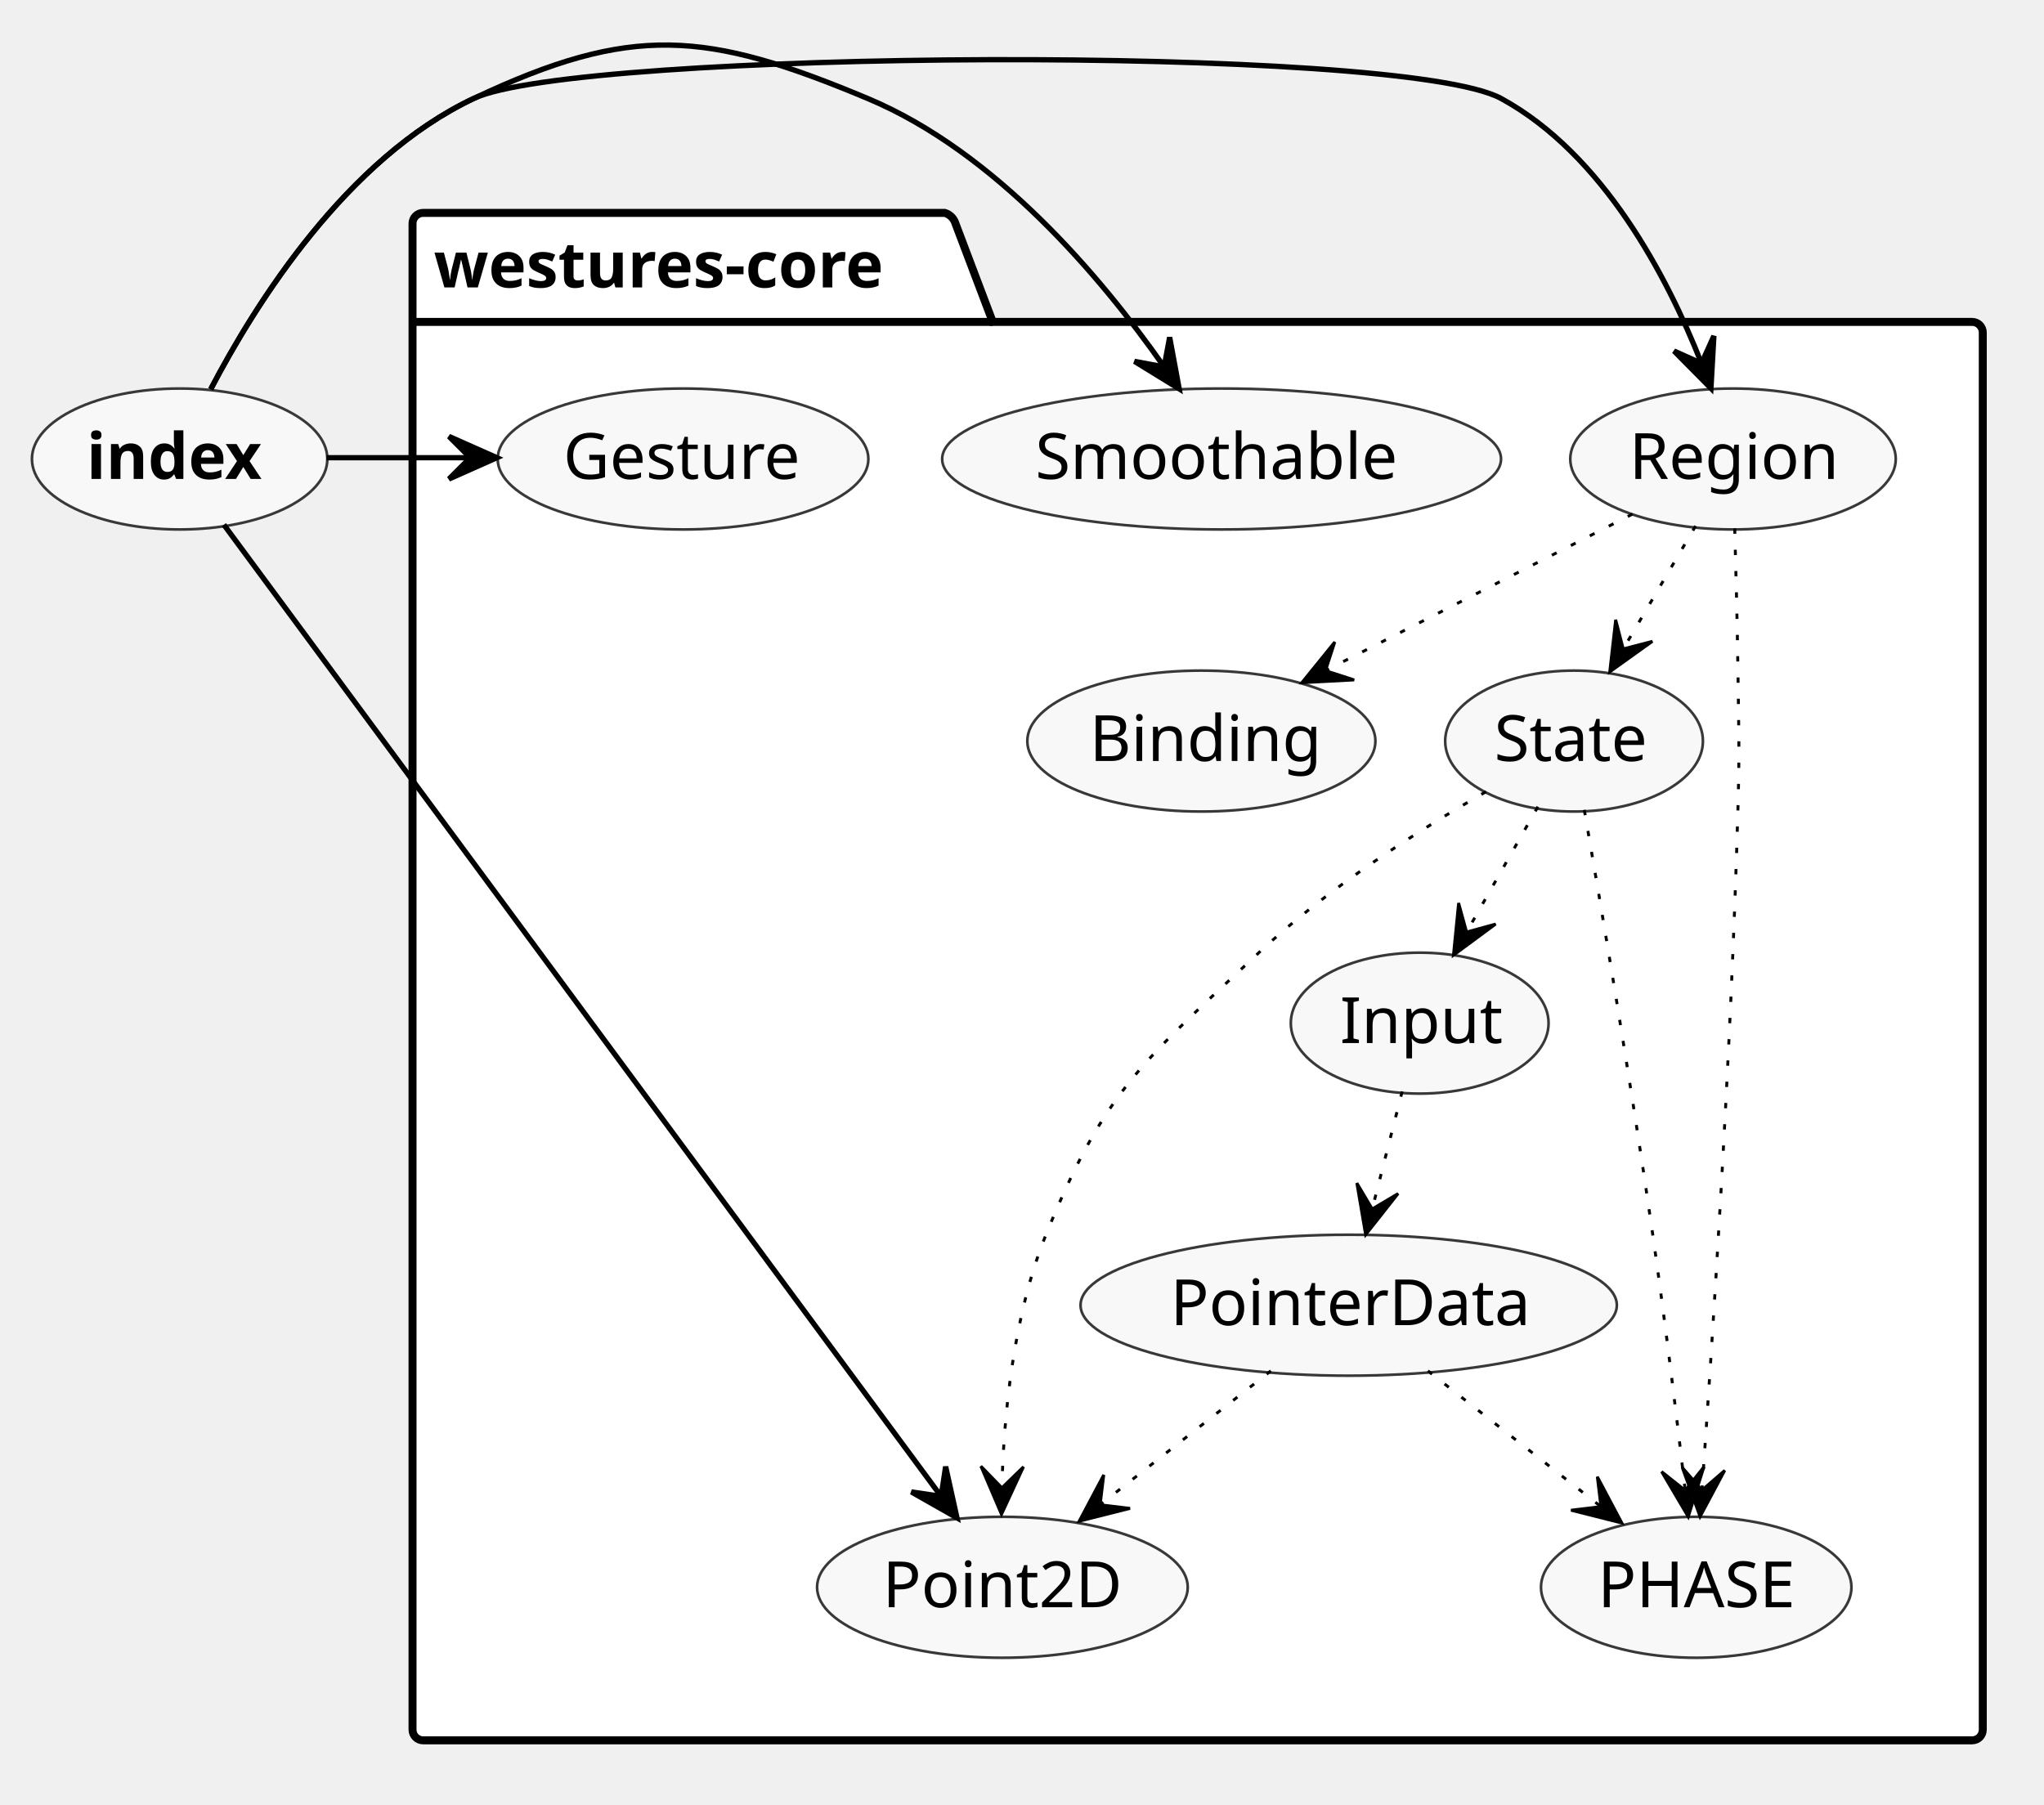
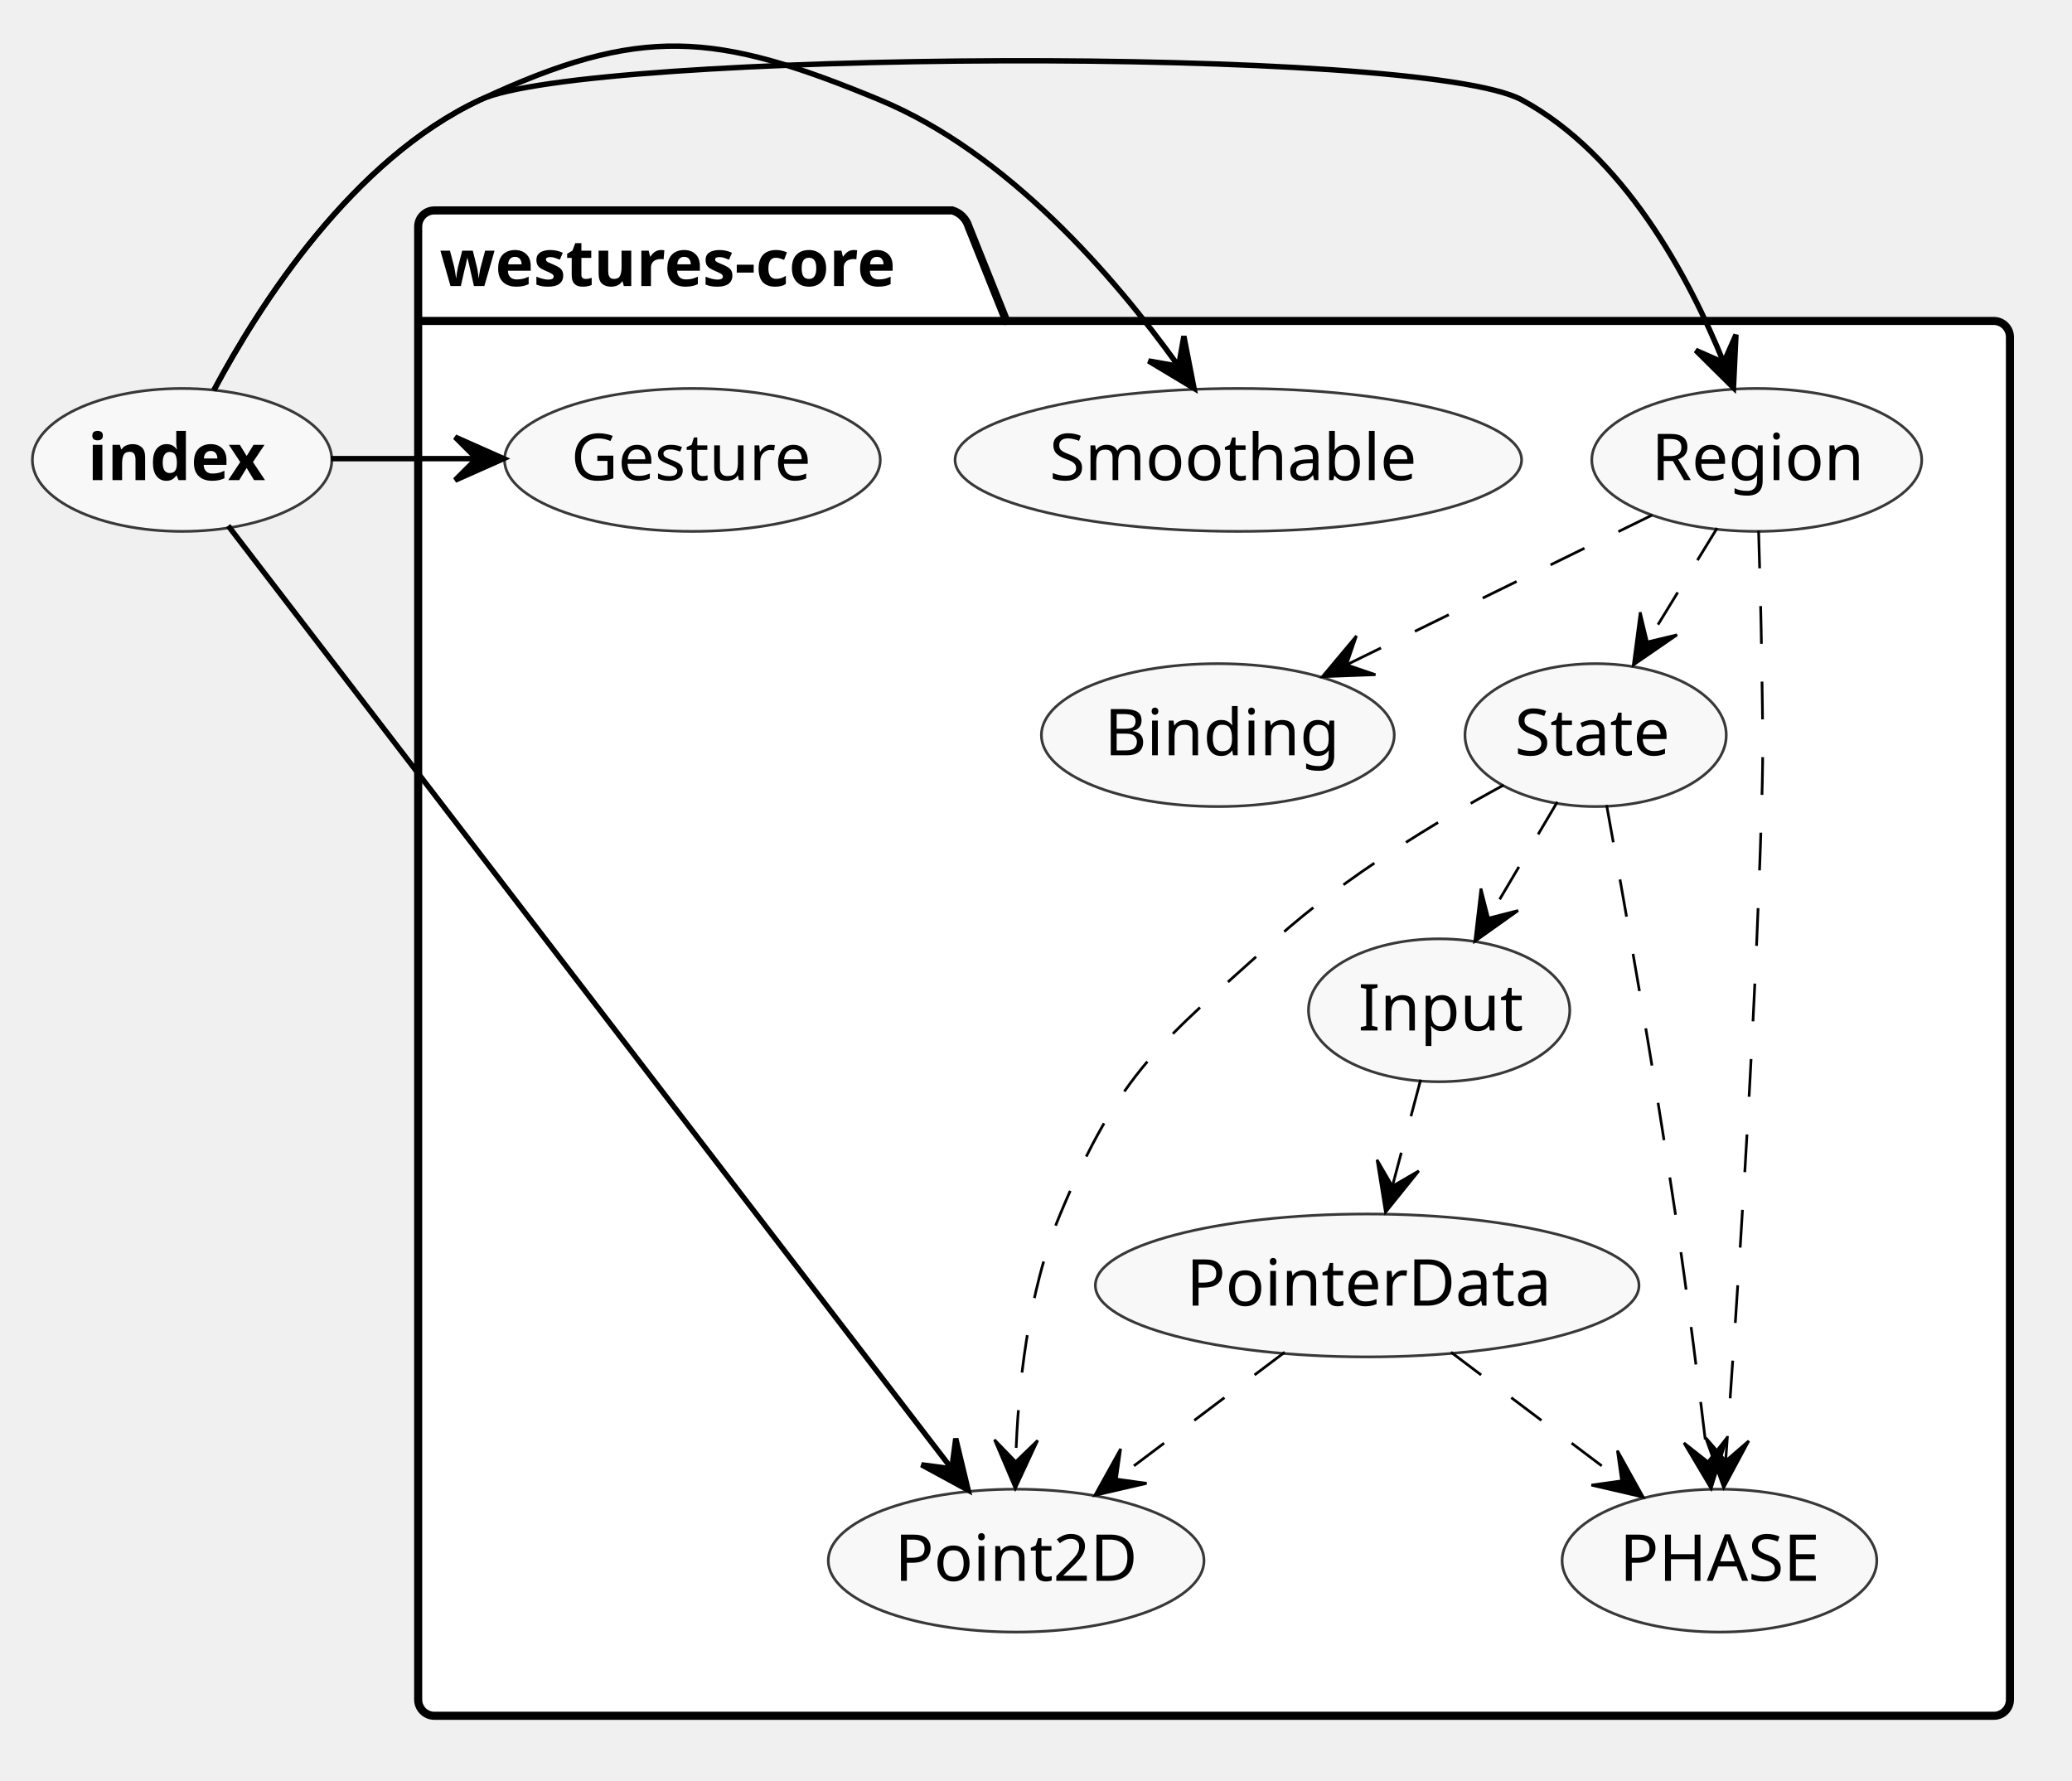
- <svg xmlns="http://www.w3.org/2000/svg" contentScriptType="application/ecmascript" contentStyleType="text/css" height="339px" preserveAspectRatio="none" style="width:384px;height:339px;" version="1.1" viewBox="0 0 384 339" width="384px" zoomAndPan="magnify">
+ <svg xmlns="http://www.w3.org/2000/svg" contentScriptType="application/ecmascript" contentStyleType="text/css" height="330px" preserveAspectRatio="none" style="width:384px;height:330px;" version="1.1" viewBox="0 0 384 330" width="384px" zoomAndPan="magnify">
  <defs />
  <g>
-     <path d="M79.5,40 L177.5,40 A3,3 0 0 1 179.5,42 L186.5,60.484 L370.5,60.484 A2,2 0 0 1 372.5,62.484 L372.5,325 A2,2 0 0 1 370.5,327 L79.5,327 A2,2 0 0 1 77.5,325 L77.5,42 A2,2 0 0 1 79.5,40 " fill="#FFFFFF" style="stroke: #000000; stroke-width: 1.5;" />
-     <line style="stroke: #000000; stroke-width: 1.5;" x1="77.5" x2="186.5" y1="60.484" y2="60.484" />
-     <text fill="#000000" font-family="Tahoma, sans-serif" font-size="12" font-weight="bold" lengthAdjust="spacingAndGlyphs" textLength="96" x="81.5" y="54.006">westures-core</text>
-     <ellipse cx="225.698" cy="139.242" fill="#F8F8F8" rx="32.699" ry="13.242" style="stroke: #383838; stroke-width: 0.5;" />
-     <text fill="#000000" font-family="Tahoma, sans-serif" font-size="12" lengthAdjust="spacingAndGlyphs" textLength="42" x="204.698" y="142.984">Binding</text>
-     <ellipse cx="128.32" cy="86.242" fill="#F8F8F8" rx="34.82" ry="13.242" style="stroke: #383838; stroke-width: 0.5;" />
-     <text fill="#000000" font-family="Tahoma, sans-serif" font-size="12" lengthAdjust="spacingAndGlyphs" textLength="45" x="105.82" y="89.984">Gesture</text>
-     <ellipse cx="266.713" cy="192.242" fill="#F8F8F8" rx="24.213" ry="13.242" style="stroke: #383838; stroke-width: 0.5;" />
-     <text fill="#000000" font-family="Tahoma, sans-serif" font-size="12" lengthAdjust="spacingAndGlyphs" textLength="30" x="251.713" y="195.984">Input</text>
-     <ellipse cx="318.663" cy="298.242" fill="#F8F8F8" rx="29.163" ry="13.242" style="stroke: #383838; stroke-width: 0.5;" />
-     <text fill="#000000" font-family="Tahoma, sans-serif" font-size="12" lengthAdjust="spacingAndGlyphs" textLength="37" x="300.163" y="301.984">PHASE</text>
-     <ellipse cx="188.32" cy="298.242" fill="#F8F8F8" rx="34.82" ry="13.242" style="stroke: #383838; stroke-width: 0.5;" />
-     <text fill="#000000" font-family="Tahoma, sans-serif" font-size="12" lengthAdjust="spacingAndGlyphs" textLength="45" x="165.82" y="301.984">Point2D</text>
-     <ellipse cx="253.376" cy="245.242" fill="#F8F8F8" rx="50.376" ry="13.242" style="stroke: #383838; stroke-width: 0.5;" />
-     <text fill="#000000" font-family="Tahoma, sans-serif" font-size="12" lengthAdjust="spacingAndGlyphs" textLength="67" x="219.876" y="248.984">PointerData</text>
-     <ellipse cx="325.577" cy="86.242" fill="#F8F8F8" rx="30.577" ry="13.242" style="stroke: #383838; stroke-width: 0.5;" />
-     <text fill="#000000" font-family="Tahoma, sans-serif" font-size="12" lengthAdjust="spacingAndGlyphs" textLength="39" x="306.077" y="89.984">Region</text>
-     <ellipse cx="229.498" cy="86.242" fill="#F8F8F8" rx="52.498" ry="13.242" style="stroke: #383838; stroke-width: 0.5;" />
-     <text fill="#000000" font-family="Tahoma, sans-serif" font-size="12" lengthAdjust="spacingAndGlyphs" textLength="70" x="194.498" y="89.984">Smoothable</text>
-     <ellipse cx="295.713" cy="139.242" fill="#F8F8F8" rx="24.213" ry="13.242" style="stroke: #383838; stroke-width: 0.5;" />
-     <text fill="#000000" font-family="Tahoma, sans-serif" font-size="12" lengthAdjust="spacingAndGlyphs" textLength="30" x="280.713" y="142.984">State</text>
-     <ellipse cx="33.749" cy="86.242" fill="#F8F8F8" rx="27.749" ry="13.242" style="stroke: #383838; stroke-width: 0.5;" />
-     <text fill="#000000" font-family="Tahoma, sans-serif" font-size="12" font-weight="bold" lengthAdjust="spacingAndGlyphs" textLength="35" x="16.249" y="89.984">index</text>
-     <path d="M61.332,86 C70.335,86 79.338,86 88.34,86 " fill="none" id="&lt;b&gt;index&lt;/b&gt;-Gesture" style="stroke: #000000; stroke-width: 1.0;" />
-     <polygon fill="#000000" points="93.342,86,84.342,82,88.342,86,84.342,90,93.342,86" style="stroke: #000000; stroke-width: 1.0;" />
-     <path d="M42.054,98.59 C68.14,133.931 146.721,240.397 176.702,281.016 " fill="none" id="&lt;b&gt;index&lt;/b&gt;-Point2D" style="stroke: #000000; stroke-width: 1.0;" />
-     <polygon fill="#000000" points="179.781,285.187,177.655,275.571,176.812,281.164,171.218,280.322,179.781,285.187" style="stroke: #000000; stroke-width: 1.0;" />
-     <path d="M39.588,73.131 C48.069,56.907 65.131,29.776 89,18.5 C108.39,9.34 263.172,8.235 282,18.5 C301.19,28.963 313.191,51.927 319.61,68.156 " fill="none" id="&lt;b&gt;index&lt;/b&gt;-Region" style="stroke: #000000; stroke-width: 1.0;" />
-     <polygon fill="#000000" points="321.425,72.956,321.982,63.123,319.656,68.279,314.5,65.953,321.425,72.956" style="stroke: #000000; stroke-width: 1.0;" />
-     <path d="M39.588,73.131 C48.069,56.907 65.131,29.776 89,18.5 C118.738,4.452 132.662,5.801 163,18.5 C187.135,28.603 206.949,52.206 218.495,68.636 " fill="none" id="&lt;b&gt;index&lt;/b&gt;-Smoothable" style="stroke: #000000; stroke-width: 1.0;" />
-     <polygon fill="#000000" points="221.529,73.062,219.74,63.377,218.702,68.938,213.141,67.9,221.529,73.062" style="stroke: #000000; stroke-width: 1.0;" />
-     <path d="M263.419,205.086 C261.768,211.565 259.705,219.658 257.889,226.783 " fill="none" id="Input-PointerData" style="stroke: #000000; stroke-width: 0.55; stroke-dasharray: 1.0,3.0;" />
-     <polygon fill="#000000" points="256.559,232,262.659,224.268,257.795,227.155,254.907,222.291,256.559,232" style="stroke: #000000; stroke-width: 0.55;" />
-     <path d="M268.25,257.573 C277.82,265.082 290.352,274.915 300.507,282.882 " fill="none" id="PointerData-PHASE" style="stroke: #000000; stroke-width: 0.55; stroke-dasharray: 1.0,3.0;" />
-     <polygon fill="#000000" points="304.698,286.171,300.086,277.469,300.764,283.085,295.148,283.763,304.698,286.171" style="stroke: #000000; stroke-width: 0.55;" />
-     <path d="M238.75,257.573 C229.311,264.979 216.991,274.646 206.912,282.554 " fill="none" id="PointerData-Point2D" style="stroke: #000000; stroke-width: 0.55; stroke-dasharray: 1.0,3.0;" />
-     <polygon fill="#000000" points="202.744,285.824,212.294,283.416,206.678,282.738,207.357,277.122,202.744,285.824" style="stroke: #000000; stroke-width: 0.55;" />
-     <path d="M306.691,96.593 C290.452,104.874 266.906,116.883 249.347,125.838 " fill="none" id="Region-Binding" style="stroke: #000000; stroke-width: 0.55; stroke-dasharray: 1.0,3.0;" />
-     <polygon fill="#000000" points="244.565,128.277,254.4,127.752,249.019,126.006,250.766,120.625,244.565,128.277" style="stroke: #000000; stroke-width: 0.55;" />
-     <path d="M325.896,99.294 C326.123,106.971 326.385,117.06 326.5,126 C326.648,137.555 326.818,140.449 326.5,152 C325.223,198.309 321.658,252.843 319.747,279.937 " fill="none" id="Region-PHASE" style="stroke: #000000; stroke-width: 0.55; stroke-dasharray: 1.0,3.0;" />
-     <polygon fill="#000000" points="319.388,284.979,324.017,276.286,319.743,279.991,316.037,275.717,319.388,284.979" style="stroke: #000000; stroke-width: 0.55;" />
-     <path d="M318.542,98.829 C314.528,105.652 309.424,114.329 305.04,121.781 " fill="none" id="Region-State" style="stroke: #000000; stroke-width: 0.55; stroke-dasharray: 1.0,3.0;" />
-     <polygon fill="#000000" points="302.42,126.236,310.43,120.505,304.954,121.926,303.534,116.45,302.42,126.236" style="stroke: #000000; stroke-width: 0.55;" />
-     <path d="M288.919,151.573 C284.989,158.485 279.939,167.366 275.627,174.949 " fill="none" id="State-Input" style="stroke: #000000; stroke-width: 0.55; stroke-dasharray: 1.0,3.0;" />
-     <polygon fill="#000000" points="273.055,179.473,280.981,173.627,275.527,175.127,274.027,169.672,273.055,179.473" style="stroke: #000000; stroke-width: 0.55;" />
-     <path d="M297.642,152.18 C300.7,169.77 306.399,203.324 310.5,232 C312.81,248.151 315.044,266.619 316.561,279.732 " fill="none" id="State-PHASE" style="stroke: #000000; stroke-width: 0.55; stroke-dasharray: 1.0,3.0;" />
-     <polygon fill="#000000" points="317.166,285.001,320.114,275.604,316.596,280.034,312.166,276.516,317.166,285.001" style="stroke: #000000; stroke-width: 0.55;" />
-     <path d="M279.161,148.763 C266.681,155.917 249.476,166.81 236.5,179 C214.991,199.206 207.569,204.643 196.5,232 C190.326,247.26 188.576,266.049 188.222,279.495 " fill="none" id="State-Point2D" style="stroke: #000000; stroke-width: 0.55; stroke-dasharray: 1.0,3.0;" />
-     <polygon fill="#000000" points="188.147,284.547,192.28,275.607,188.221,279.547,184.28,275.488,188.147,284.547" style="stroke: #000000; stroke-width: 0.55;" />
+     <path d="M80.5,39 L176.5,39 A4.5,4.5 0 0 1 179.5,42 L186.5,59.484 L369.5,59.484 A3,3 0 0 1 372.5,62.484 L372.5,315 A3,3 0 0 1 369.5,318 L80.5,318 A3,3 0 0 1 77.5,315 L77.5,42 A3,3 0 0 1 80.5,39 " fill="#FFFFFF" style="stroke: #000000; stroke-width: 1.5;" />
+     <line style="stroke: #000000; stroke-width: 1.5;" x1="77.5" x2="186.5" y1="59.484" y2="59.484" />
+     <text fill="#000000" font-family="Tahoma, sans-serif" font-size="12" font-weight="bold" lengthAdjust="spacingAndGlyphs" textLength="96" x="81.5" y="53.006">westures-core</text>
+     <ellipse cx="225.698" cy="136.242" fill="#F8F8F8" rx="32.699" ry="13.242" style="stroke: #383838; stroke-width: 0.5;" />
+     <text fill="#000000" font-family="Tahoma, sans-serif" font-size="12" lengthAdjust="spacingAndGlyphs" textLength="42" x="204.698" y="139.984">Binding</text>
+     <ellipse cx="128.32" cy="85.242" fill="#F8F8F8" rx="34.82" ry="13.242" style="stroke: #383838; stroke-width: 0.5;" />
+     <text fill="#000000" font-family="Tahoma, sans-serif" font-size="12" lengthAdjust="spacingAndGlyphs" textLength="45" x="105.82" y="88.984">Gesture</text>
+     <ellipse cx="266.713" cy="187.242" fill="#F8F8F8" rx="24.213" ry="13.242" style="stroke: #383838; stroke-width: 0.5;" />
+     <text fill="#000000" font-family="Tahoma, sans-serif" font-size="12" lengthAdjust="spacingAndGlyphs" textLength="30" x="251.713" y="190.984">Input</text>
+     <ellipse cx="318.663" cy="289.242" fill="#F8F8F8" rx="29.163" ry="13.242" style="stroke: #383838; stroke-width: 0.5;" />
+     <text fill="#000000" font-family="Tahoma, sans-serif" font-size="12" lengthAdjust="spacingAndGlyphs" textLength="37" x="300.163" y="292.984">PHASE</text>
+     <ellipse cx="188.32" cy="289.242" fill="#F8F8F8" rx="34.82" ry="13.242" style="stroke: #383838; stroke-width: 0.5;" />
+     <text fill="#000000" font-family="Tahoma, sans-serif" font-size="12" lengthAdjust="spacingAndGlyphs" textLength="45" x="165.82" y="292.984">Point2D</text>
+     <ellipse cx="253.376" cy="238.242" fill="#F8F8F8" rx="50.376" ry="13.242" style="stroke: #383838; stroke-width: 0.5;" />
+     <text fill="#000000" font-family="Tahoma, sans-serif" font-size="12" lengthAdjust="spacingAndGlyphs" textLength="67" x="219.876" y="241.984">PointerData</text>
+     <ellipse cx="325.577" cy="85.242" fill="#F8F8F8" rx="30.577" ry="13.242" style="stroke: #383838; stroke-width: 0.5;" />
+     <text fill="#000000" font-family="Tahoma, sans-serif" font-size="12" lengthAdjust="spacingAndGlyphs" textLength="39" x="306.077" y="88.984">Region</text>
+     <ellipse cx="229.498" cy="85.242" fill="#F8F8F8" rx="52.498" ry="13.242" style="stroke: #383838; stroke-width: 0.5;" />
+     <text fill="#000000" font-family="Tahoma, sans-serif" font-size="12" lengthAdjust="spacingAndGlyphs" textLength="70" x="194.498" y="88.984">Smoothable</text>
+     <ellipse cx="295.713" cy="136.242" fill="#F8F8F8" rx="24.213" ry="13.242" style="stroke: #383838; stroke-width: 0.5;" />
+     <text fill="#000000" font-family="Tahoma, sans-serif" font-size="12" lengthAdjust="spacingAndGlyphs" textLength="30" x="280.713" y="139.984">State</text>
+     <ellipse cx="33.749" cy="85.242" fill="#F8F8F8" rx="27.749" ry="13.242" style="stroke: #383838; stroke-width: 0.5;" />
+     <text fill="#000000" font-family="Tahoma, sans-serif" font-size="12" font-weight="bold" lengthAdjust="spacingAndGlyphs" textLength="35" x="16.249" y="88.984">index</text>
+     <path d="M61.332,85 C70.335,85 79.338,85 88.34,85 " fill="none" id="&lt;b&gt;index&lt;/b&gt;-Gesture" style="stroke: #000000; stroke-width: 1.0;" />
+     <polygon fill="#000000" points="93.342,85,84.342,81,88.342,85,84.342,89,93.342,85" style="stroke: #000000; stroke-width: 1.0;" />
+     <path d="M42.278,97.439 C68.477,131.582 146.16,232.822 176.329,272.138 " fill="none" id="&lt;b&gt;index&lt;/b&gt;-Point2D" style="stroke: #000000; stroke-width: 1.0;" />
+     <polygon fill="#000000" points="179.433,276.183,177.128,266.608,176.389,272.216,170.781,271.478,179.433,276.183" style="stroke: #000000; stroke-width: 1.0;" />
+     <path d="M39.64,72.316 C48.178,56.326 65.301,29.589 89,18.5 C108.423,9.411 263.137,8.299 282,18.5 C300.915,28.73 312.923,51.156 319.423,67.134 " fill="none" id="&lt;b&gt;index&lt;/b&gt;-Region" style="stroke: #000000; stroke-width: 1.0;" />
+     <polygon fill="#000000" points="321.265,71.865,321.727,62.027,319.451,67.206,314.272,64.929,321.265,71.865" style="stroke: #000000; stroke-width: 1.0;" />
+     <path d="M39.64,72.316 C48.178,56.326 65.301,29.589 89,18.5 C118.789,4.561 132.615,5.914 163,18.5 C186.853,28.38 206.612,51.428 218.233,67.606 " fill="none" id="&lt;b&gt;index&lt;/b&gt;-Smoothable" style="stroke: #000000; stroke-width: 1.0;" />
+     <polygon fill="#000000" points="221.291,71.971,219.403,62.305,218.422,67.876,212.851,66.895,221.291,71.971" style="stroke: #000000; stroke-width: 1.0;" />
+     <path d="M263.287,200.112 C261.736,205.958 259.846,213.079 258.143,219.501 " fill="none" id="Input-PointerData" style="stroke: #000000; stroke-width: 0.5; stroke-dasharray: 7.0,7.0;" />
+     <polygon fill="#000000" points="256.767,224.687,262.942,217.014,258.05,219.854,255.21,214.962,256.767,224.687" style="stroke: #000000; stroke-width: 0.5;" />
+     <path d="M268.904,250.612 C278.365,257.744 290.527,266.913 300.44,274.385 " fill="none" id="PointerData-PHASE" style="stroke: #000000; stroke-width: 0.5; stroke-dasharray: 7.0,7.0;" />
+     <polygon fill="#000000" points="304.536,277.473,299.757,268.861,300.543,274.463,294.942,275.25,304.536,277.473" style="stroke: #000000; stroke-width: 0.5;" />
+     <path d="M238.096,250.612 C228.767,257.645 216.81,266.658 206.975,274.073 " fill="none" id="PointerData-Point2D" style="stroke: #000000; stroke-width: 0.5; stroke-dasharray: 7.0,7.0;" />
+     <polygon fill="#000000" points="202.903,277.142,212.498,274.919,206.896,274.132,207.682,268.531,202.903,277.142" style="stroke: #000000; stroke-width: 0.5;" />
+     <path d="M306.219,95.448 C290.137,103.328 267.132,114.6 249.793,123.097 " fill="none" id="Region-Binding" style="stroke: #000000; stroke-width: 0.5; stroke-dasharray: 7.0,7.0;" />
+     <polygon fill="#000000" points="245.063,125.414,254.905,125.045,249.553,123.213,251.384,117.861,245.063,125.414" style="stroke: #000000; stroke-width: 0.5;" />
+     <path d="M325.917,98.332 C326.139,105.526 326.389,114.776 326.5,123 C326.656,134.555 326.832,137.449 326.5,149 C325.242,192.761 321.76,244.177 319.83,270.511 " fill="none" id="Region-PHASE" style="stroke: #000000; stroke-width: 0.5; stroke-dasharray: 7.0,7.0;" />
+     <polygon fill="#000000" points="319.443,275.738,324.096,267.058,319.812,270.752,316.118,266.468,319.443,275.738" style="stroke: #000000; stroke-width: 0.5;" />
+     <path d="M318.238,97.862 C314.405,104.121 309.645,111.896 305.472,118.712 " fill="none" id="Region-State" style="stroke: #000000; stroke-width: 0.5; stroke-dasharray: 7.0,7.0;" />
+     <polygon fill="#000000" points="302.695,123.248,310.805,117.66,305.305,118.983,303.982,113.484,302.695,123.248" style="stroke: #000000; stroke-width: 0.5;" />
+     <path d="M288.627,148.612 C284.871,154.959 280.161,162.918 276.052,169.86 " fill="none" id="State-Input" style="stroke: #000000; stroke-width: 0.5; stroke-dasharray: 7.0,7.0;" />
+     <polygon fill="#000000" points="273.323,174.471,281.348,168.762,275.869,170.168,274.463,164.688,273.323,174.471" style="stroke: #000000; stroke-width: 0.5;" />
+     <path d="M297.751,149.217 C300.84,166.186 306.467,197.866 310.5,225 C312.798,240.458 315.004,258.113 316.515,270.793 " fill="none" id="State-PHASE" style="stroke: #000000; stroke-width: 0.5; stroke-dasharray: 7.0,7.0;" />
+     <polygon fill="#000000" points="317.119,275.901,320.036,266.494,316.533,270.936,312.091,267.433,317.119,275.901" style="stroke: #000000; stroke-width: 0.5;" />
+     <path d="M278.673,145.502 C266.254,152.243 249.35,162.433 236.5,174 C215.09,193.273 207.604,198.419 196.5,225 C190.402,239.599 188.626,257.626 188.244,270.652 " fill="none" id="State-Point2D" style="stroke: #000000; stroke-width: 0.5; stroke-dasharray: 7.0,7.0;" />
+     <polygon fill="#000000" points="188.157,275.903,192.306,266.971,188.24,270.904,184.307,266.838,188.157,275.903" style="stroke: #000000; stroke-width: 0.5;" />
  </g>
</svg>
